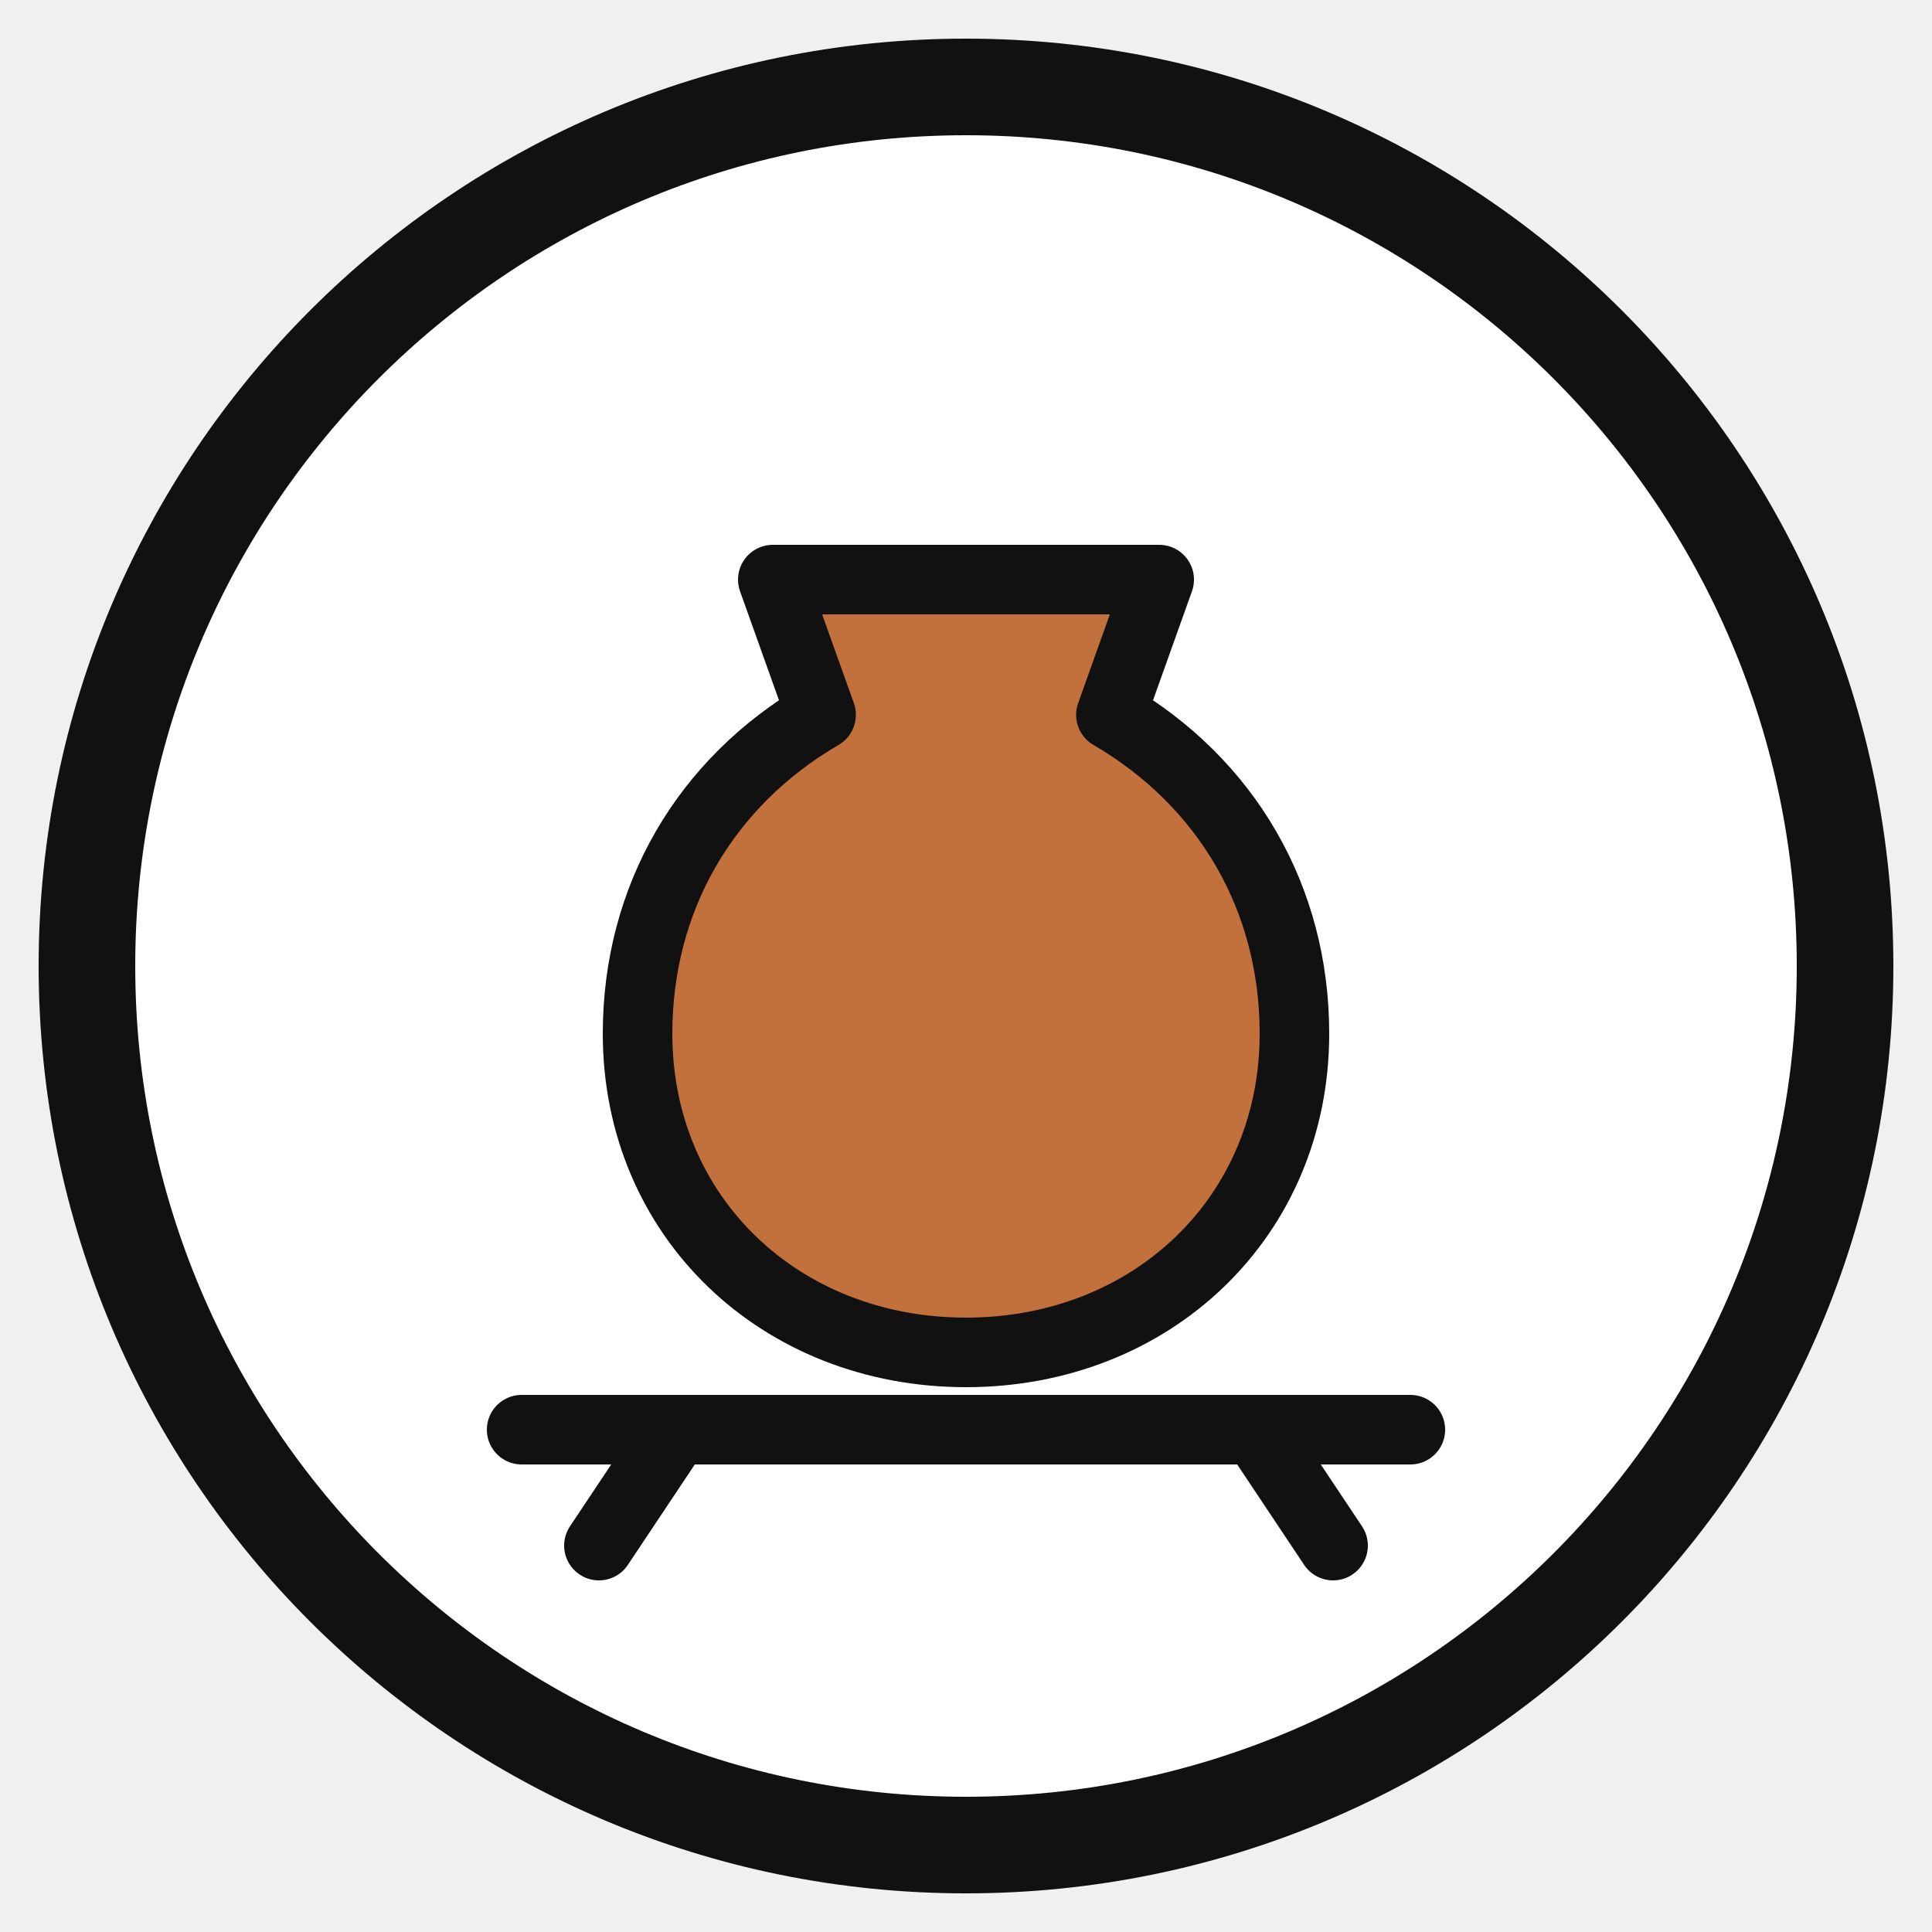
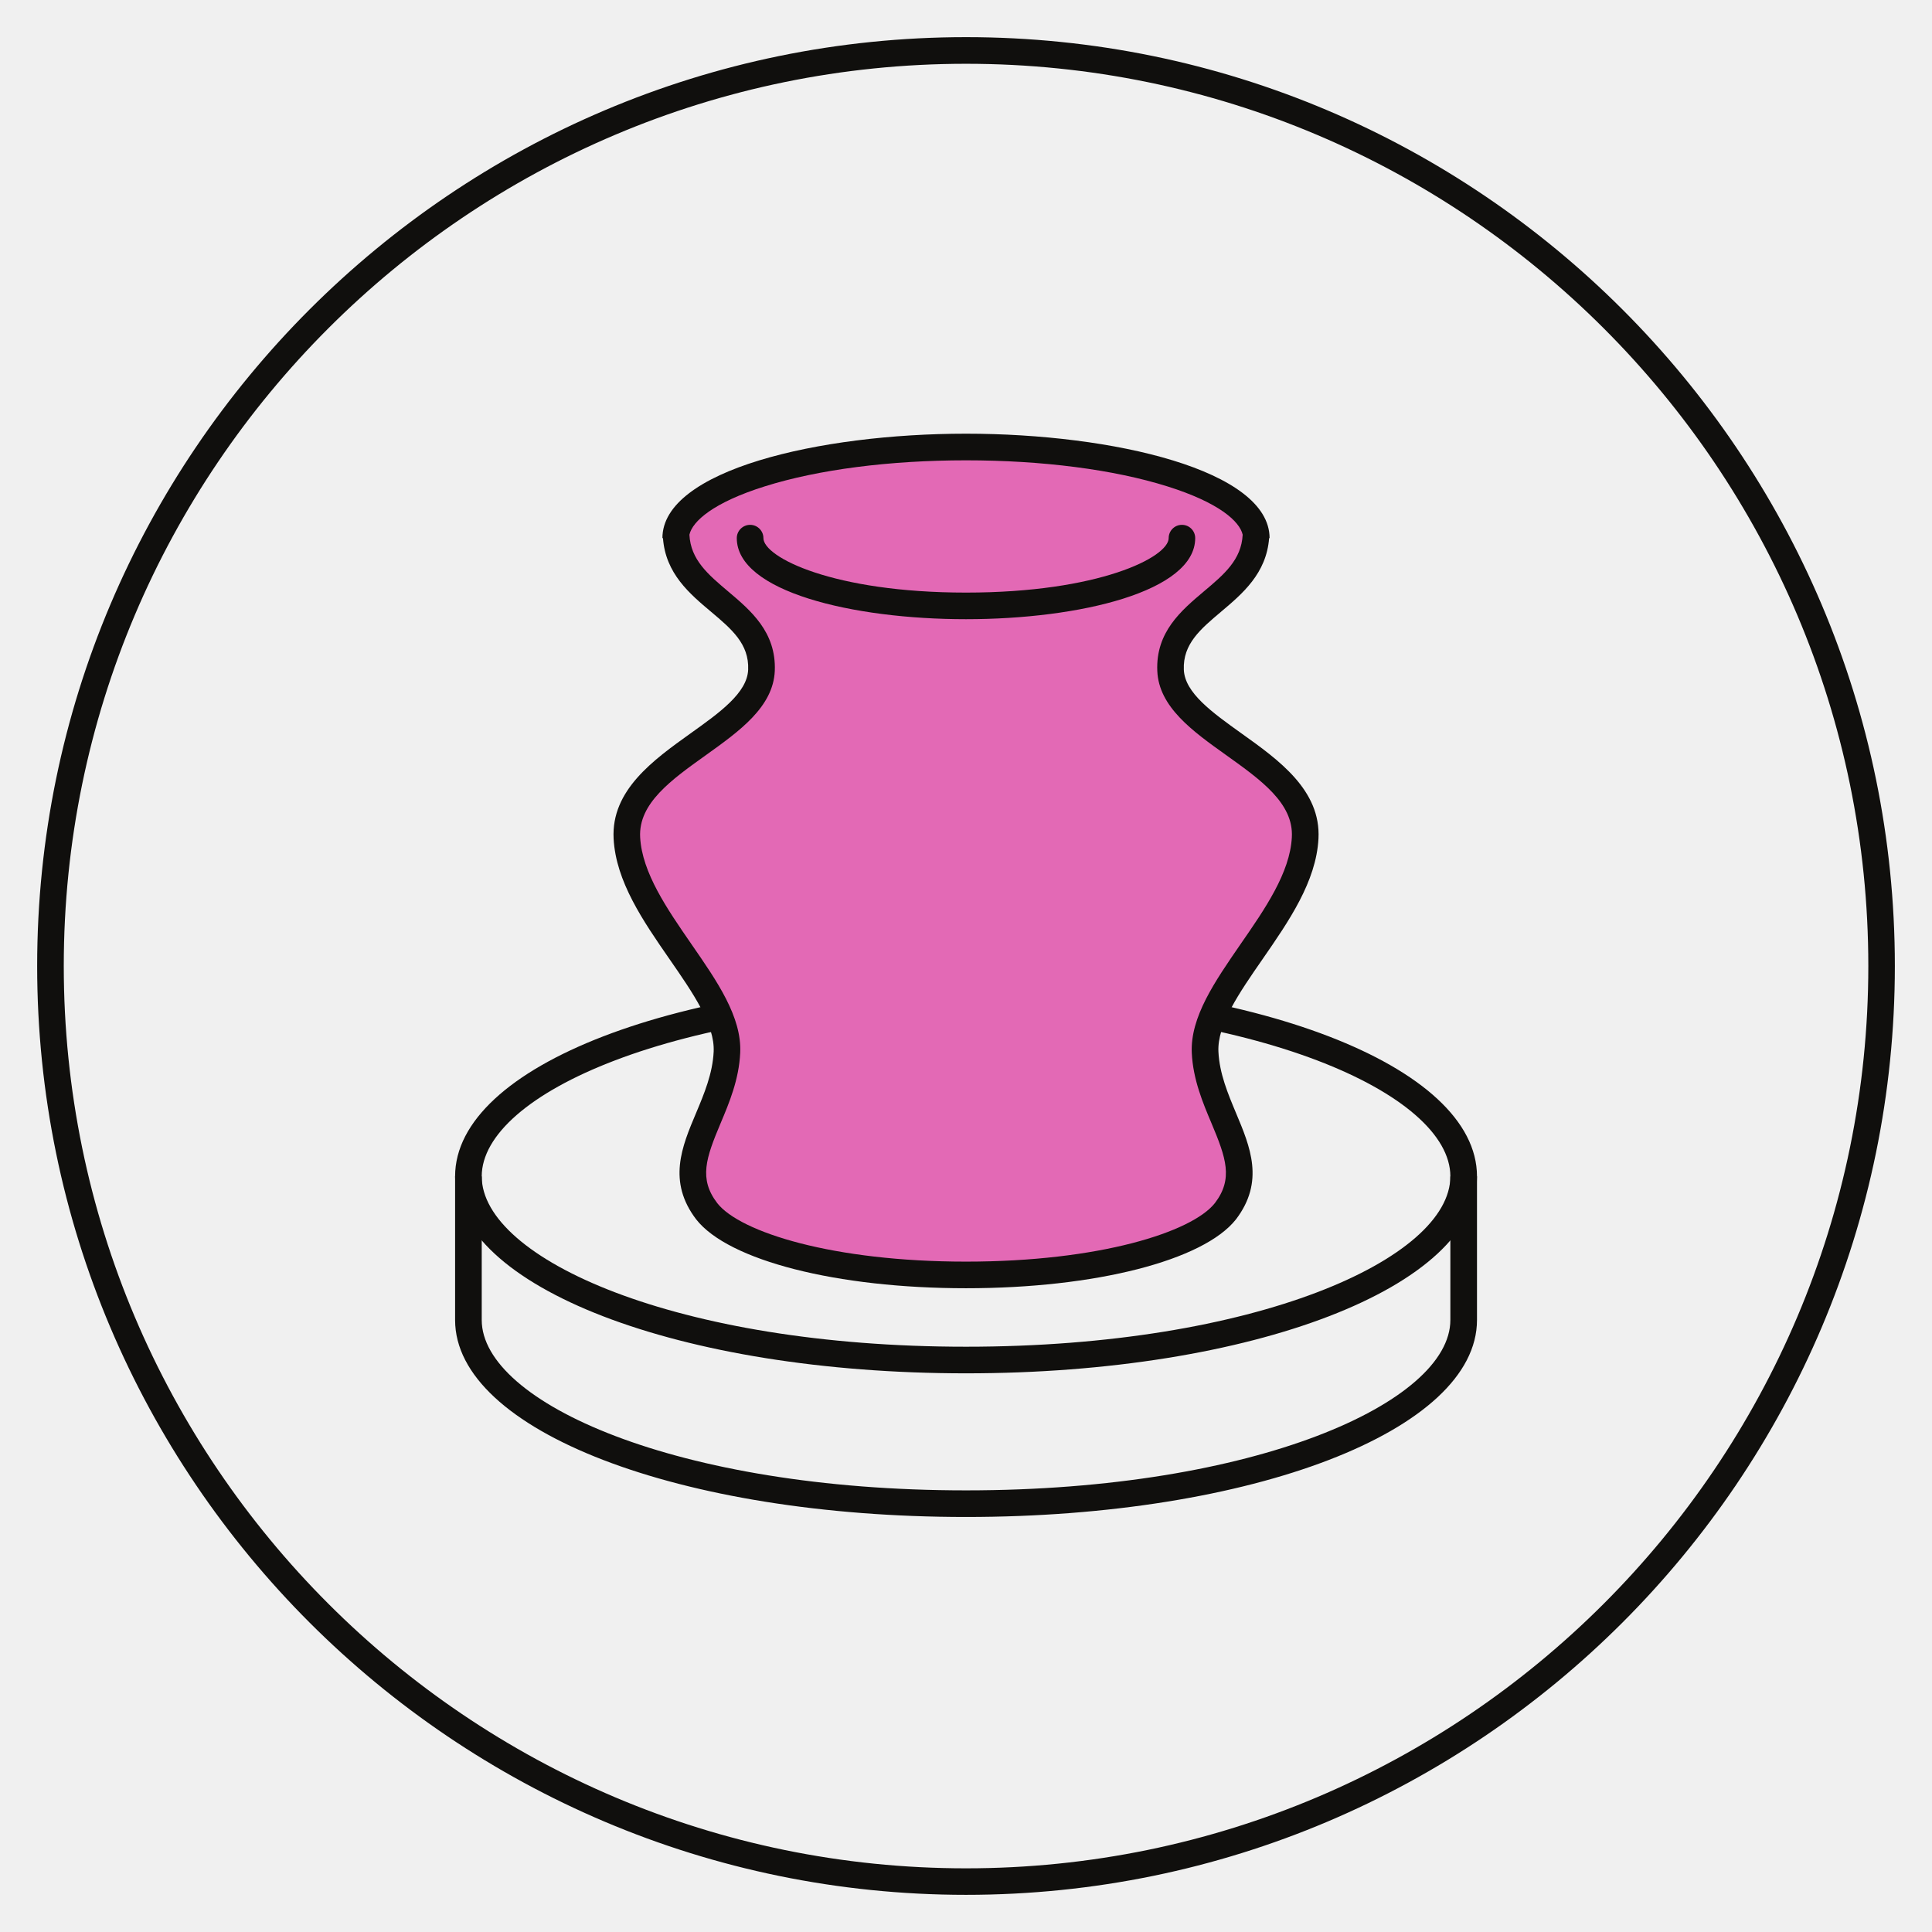
<svg xmlns="http://www.w3.org/2000/svg" viewBox="0 0 100 100">
-   <circle cx="50" cy="50" r="45.5" fill="#fff" stroke="#111" stroke-width="5" />
-   <g stroke="#111" stroke-width="3.6" stroke-linejoin="round" stroke-linecap="round">
-     <path d="M40 30h20l-2.5 7c6 3.5 9.5 9.5 9.5 16.5 0 9.5-7.4 16.5-17 16.5s-17-7-17-16.5c0-7 3.5-13 9.5-16.5z" fill="#C2703C" />
-     <path d="M27 74h46" />
-     <path d="M35 74l-4 6M65 74l4 6" />
+   <g transform="scale(1.255503) translate(-215.898 -223.7456)">
+     <path fill-rule="nonzero" fill="rgb(6.308%, 5.788%, 5.09%)" fill-opacity="1" d="M 255.723 265.219 C 243.781 265.219 235.758 268.848 235.758 272.242 C 235.758 275.637 243.781 279.266 255.723 279.266 C 267.668 279.266 275.691 275.637 275.691 272.242 C 275.691 268.848 267.668 265.219 255.723 265.219 M 255.723 280.363 C 243.91 280.363 234.66 276.797 234.66 272.242 C 234.66 267.688 243.91 264.121 255.723 264.121 C 267.535 264.121 276.789 267.688 276.789 272.242 C 276.789 276.797 267.535 280.363 255.723 280.363 " />
+     <path fill-rule="evenodd" fill="rgb(88.916%, 41.199%, 70.966%)" fill-opacity="1" d="M 243.773 245.797 C 243.879 248.414 247.398 248.762 247.293 251.379 C 247.184 253.996 241.57 255.105 241.742 258.293 C 241.914 261.48 245.988 264.508 245.867 267.129 C 245.746 269.73 243.41 271.559 245.035 273.684 C 246.219 275.191 250.555 276.309 255.727 276.309 L 255.723 276.309 C 260.891 276.309 265.227 275.191 266.414 273.684 C 268.035 271.559 265.699 269.73 265.582 267.129 C 265.461 264.508 269.535 261.48 269.707 258.293 C 269.875 255.105 264.262 253.996 264.156 251.379 C 264.051 248.762 267.57 248.414 267.676 245.797 L 267.691 245.93 C 267.691 243.855 262.332 242.172 255.723 242.172 C 249.113 242.172 243.754 243.855 243.754 245.93 " />
+     <path fill-rule="nonzero" fill="rgb(6.308%, 5.788%, 5.09%)" fill-opacity="1" d="M 244.32 245.789 C 244.371 246.824 245.09 247.43 245.918 248.129 C 246.848 248.914 247.902 249.801 247.84 251.402 C 247.777 252.895 246.367 253.898 245.008 254.871 C 243.57 255.898 242.215 256.863 242.289 258.262 C 242.367 259.723 243.402 261.219 244.402 262.668 C 245.473 264.215 246.484 265.676 246.414 267.152 C 246.363 268.25 245.961 269.211 245.605 270.055 C 245.004 271.484 244.699 272.344 245.469 273.348 C 246.406 274.543 250.234 275.758 255.723 275.758 C 261.211 275.758 265.039 274.543 265.984 273.344 C 266.746 272.344 266.445 271.484 265.844 270.055 C 265.488 269.211 265.082 268.25 265.031 267.152 C 264.965 265.676 265.977 264.215 267.043 262.668 C 268.047 261.219 269.082 259.723 269.156 258.262 C 269.234 256.863 267.879 255.898 266.441 254.871 C 265.078 253.898 263.668 252.895 263.609 251.402 C 263.543 249.801 264.598 248.914 265.527 248.129 C 266.359 247.43 267.078 246.824 267.129 245.789 C 267.004 245.234 266.141 244.461 264.023 243.797 C 261.812 243.102 258.867 242.723 255.723 242.723 C 252.582 242.723 249.633 243.102 247.426 243.797 C 245.309 244.461 244.445 245.234 244.32 245.789 M 255.727 276.855 C 255.727 276.855 255.723 276.855 255.723 276.855 C 250.402 276.855 245.934 275.715 244.602 274.02 C 243.406 272.453 244.008 271.02 244.594 269.633 C 244.93 268.832 245.277 268.004 245.32 267.102 C 245.371 265.992 244.465 264.68 243.504 263.293 C 242.414 261.719 241.289 260.09 241.195 258.32 C 241.09 256.324 242.832 255.078 244.367 253.98 C 245.57 253.121 246.703 252.312 246.742 251.355 C 246.785 250.293 246.059 249.68 245.215 248.969 C 244.332 248.227 243.336 247.391 243.23 245.93 L 243.207 245.93 C 243.207 243.133 249.656 241.625 255.723 241.625 C 261.793 241.625 268.238 243.133 268.238 245.93 L 268.219 245.93 C 268.109 247.391 267.113 248.227 266.234 248.969 C 265.391 249.68 264.66 250.293 264.703 251.355 C 264.742 252.312 265.879 253.121 267.078 253.98 C 268.617 255.078 270.359 256.324 270.254 258.32 C 270.16 260.09 269.035 261.719 267.945 263.293 C 266.984 264.68 266.078 265.992 266.129 267.102 C 266.172 268.004 266.52 268.832 266.855 269.633 C 267.438 271.02 268.043 272.453 266.852 274.016 C 265.512 275.715 261.043 276.855 255.727 276.855 " />
+     <path fill-rule="nonzero" fill="rgb(6.308%, 5.788%, 5.09%)" fill-opacity="1" d="M 255.723 286.285 C 243.91 286.285 234.66 282.719 234.66 278.164 L 234.66 272.242 L 235.758 272.242 L 235.758 278.164 C 235.758 281.555 243.781 285.188 255.723 285.188 C 267.668 285.188 275.691 281.555 275.691 278.164 L 275.691 272.242 L 276.789 272.242 L 276.789 278.164 C 276.789 282.719 267.535 286.285 255.723 286.285 " />
+     <path fill-rule="nonzero" fill="rgb(6.308%, 5.788%, 5.09%)" fill-opacity="1" d="M 255.723 249.273 C 251.027 249.273 246.273 248.125 246.273 245.93 C 246.273 245.629 246.52 245.383 246.824 245.383 C 247.125 245.383 247.371 245.629 247.371 245.93 C 247.371 246.715 250.238 248.176 255.723 248.176 C 261.207 248.176 264.078 246.715 264.078 245.93 C 264.078 245.629 264.32 245.383 264.625 245.383 C 264.93 245.383 265.172 245.629 265.172 245.93 C 265.172 248.125 260.418 249.273 255.723 249.273 " />
+     <path fill-rule="nonzero" fill="rgb(6.294%, 5.768%, 5.058%)" fill-opacity="1" d="M 255.723 226.375 C 235.215 226.375 218.527 243.059 218.527 263.57 C 218.527 284.082 235.215 300.77 255.723 300.77 C 276.234 300.77 292.922 284.082 292.922 263.57 C 292.922 243.059 276.234 226.375 255.723 226.375 M 255.723 301.863 C 234.609 301.863 217.43 284.688 217.43 263.57 C 217.43 242.457 234.609 225.277 255.723 225.277 C 276.84 225.277 294.016 242.457 294.016 263.57 C 294.016 284.688 276.84 301.863 255.723 301.863 " />
  </g>
</svg>
